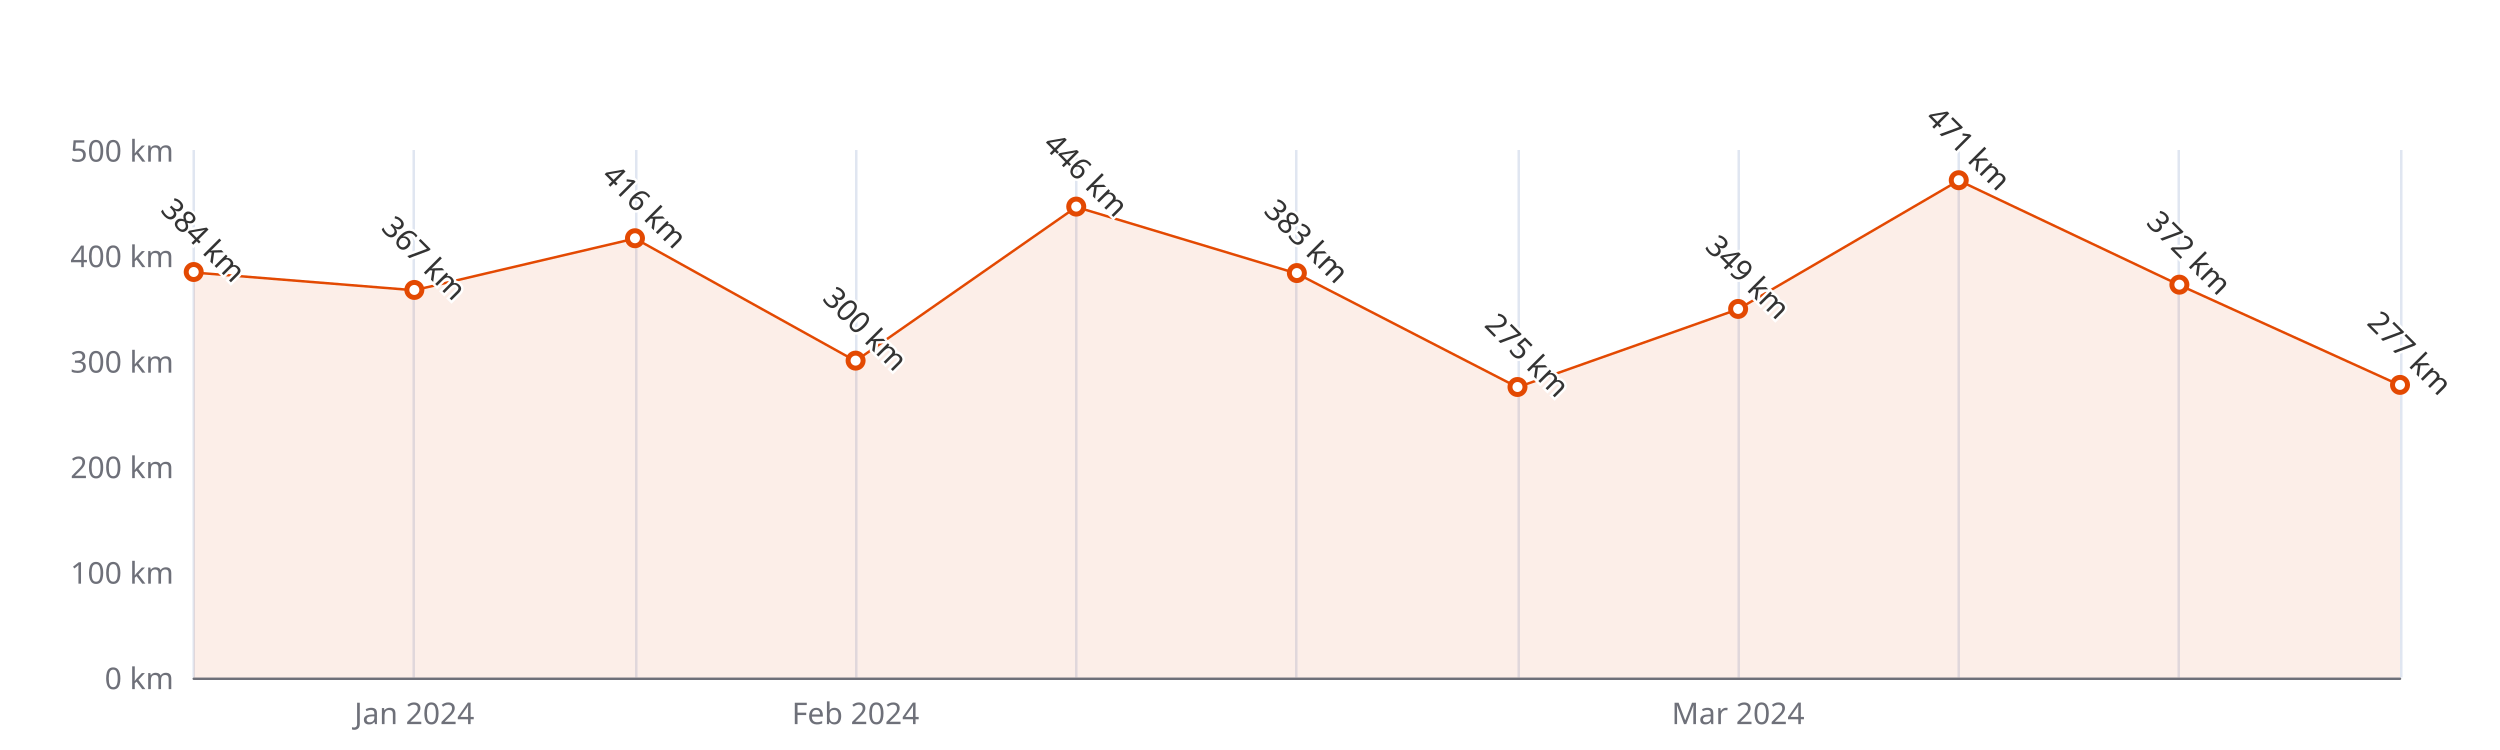
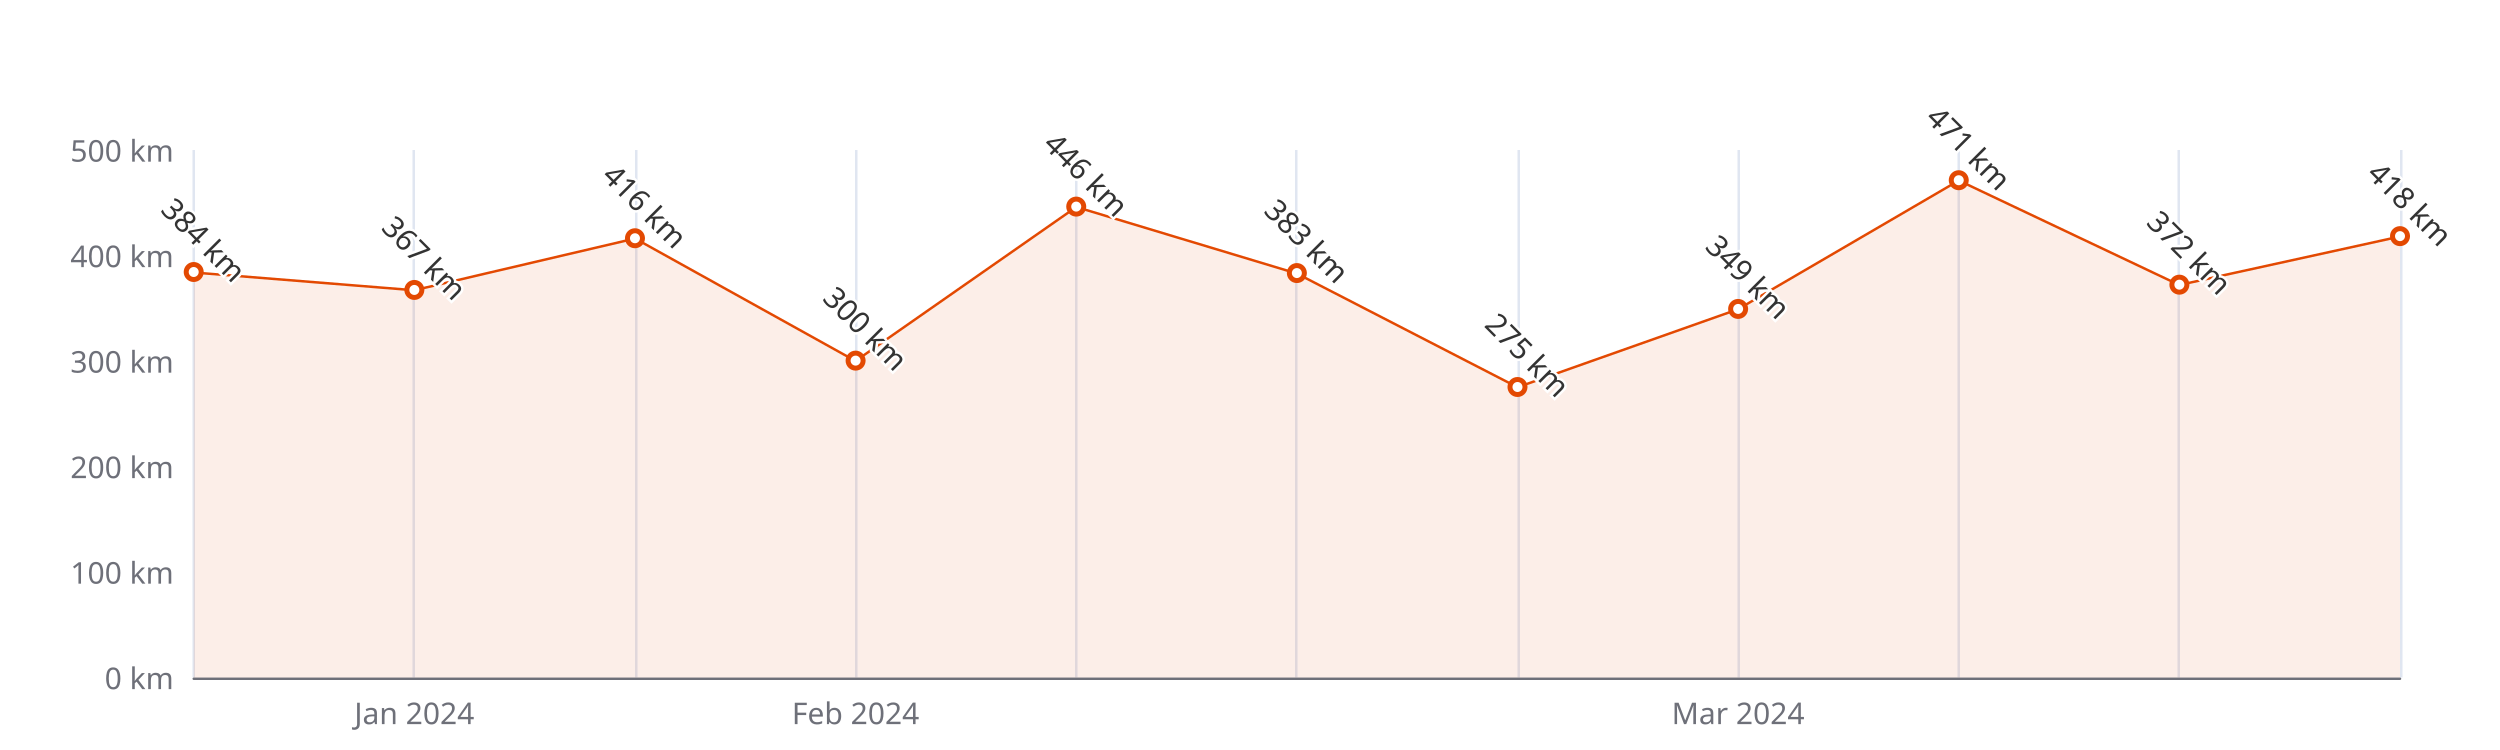
<svg xmlns="http://www.w3.org/2000/svg" width="1000" height="300" version="1.1" baseProfile="full" viewBox="0 0 1000 300">
  <rect width="1000" height="300" x="0" y="0" id="0" fill="#ffffff" />
  <path d="M77.5 60L77.5 271" fill="none" stroke="#E0E6F1" />
  <path d="M165.5 60L165.5 271" fill="none" stroke="#E0E6F1" />
  <path d="M254.5 60L254.5 271" fill="none" stroke="#E0E6F1" />
  <path d="M342.5 60L342.5 271" fill="none" stroke="#E0E6F1" />
  <path d="M430.5 60L430.5 271" fill="none" stroke="#E0E6F1" />
  <path d="M518.5 60L518.5 271" fill="none" stroke="#E0E6F1" />
  <path d="M607.5 60L607.5 271" fill="none" stroke="#E0E6F1" />
  <path d="M695.5 60L695.5 271" fill="none" stroke="#E0E6F1" />
  <path d="M783.5 60L783.5 271" fill="none" stroke="#E0E6F1" />
  <path d="M871.5 60L871.5 271" fill="none" stroke="#E0E6F1" />
  <path d="M960.5 60L960.5 271" fill="none" stroke="#E0E6F1" />
  <path d="M77.5 271.5L960 271.5" fill="none" stroke="#6E7079" stroke-linecap="round" />
  <text dominant-baseline="central" text-anchor="end" style="font-size:12px;font-family:sans-serif;" xml:space="preserve" transform="translate(69.48 271)" fill="#6E7079">0 km</text>
  <text dominant-baseline="central" text-anchor="end" style="font-size:12px;font-family:sans-serif;" xml:space="preserve" transform="translate(69.48 228.8)" fill="#6E7079">100 km</text>
  <text dominant-baseline="central" text-anchor="end" style="font-size:12px;font-family:sans-serif;" xml:space="preserve" transform="translate(69.48 186.6)" fill="#6E7079">200 km</text>
  <text dominant-baseline="central" text-anchor="end" style="font-size:12px;font-family:sans-serif;" xml:space="preserve" transform="translate(69.48 144.4)" fill="#6E7079">300 km</text>
  <text dominant-baseline="central" text-anchor="end" style="font-size:12px;font-family:sans-serif;" xml:space="preserve" transform="translate(69.48 102.2)" fill="#6E7079">400 km</text>
  <text dominant-baseline="central" text-anchor="end" style="font-size:12px;font-family:sans-serif;" xml:space="preserve" transform="translate(69.48 60)" fill="#6E7079">500 km</text>
  <text dominant-baseline="central" text-anchor="middle" style="font-size:12px;font-family:sans-serif;" xml:space="preserve" y="6" transform="translate(165.732 279)" fill="#6E7079">Jan 2024</text>
  <text dominant-baseline="central" text-anchor="middle" style="font-size:12px;font-family:sans-serif;" xml:space="preserve" y="6" transform="translate(342.236 279)" fill="#6E7079">Feb 2024</text>
  <text dominant-baseline="central" text-anchor="middle" style="font-size:12px;font-family:sans-serif;" xml:space="preserve" y="6" transform="translate(695.244 279)" fill="#6E7079">Mar 2024</text>
  <g clip-path="url(#zr5-c0)">
-     <path d="M77.5 109L165.7 116.1L254 95.4L342.2 144.4L430.5 82.8L518.7 109.4L607 154.9L695.2 123.7L783.5 72.2L871.7 114L960 154.1L960 271L871.7 271L783.5 271L695.2 271L607 271L518.7 271L430.5 271L342.2 271L254 271L165.7 271L77.5 271Z" fill="rgb(227,73,2)" fill-opacity="0.09" />
-     <path d="M77.5 109L165.7 116.1L254 95.4L342.2 144.4L430.5 82.8L518.7 109.4L607 154.9L695.2 123.7L783.5 72.2L871.7 114L960 154.1" fill="none" stroke="#E34902" stroke-linejoin="bevel" />
+     <path d="M77.5 109L165.7 116.1L254 95.4L342.2 144.4L430.5 82.8L518.7 109.4L607 154.9L695.2 123.7L783.5 72.2L871.7 114L960 94.6L960 271L871.7 271L783.5 271L695.2 271L607 271L518.7 271L430.5 271L342.2 271L254 271L165.7 271L77.5 271Z" fill="rgb(227,73,2)" fill-opacity="0.09" />
+     <path d="M77.5 109L165.7 116.1L254 95.4L342.2 144.4L430.5 82.8L518.7 109.4L607 154.9L695.2 123.7L783.5 72.2L871.7 114L960 94.6" fill="none" stroke="#E34902" stroke-linejoin="bevel" />
  </g>
  <path d="M1 0A1 1 0 1 1 1 -0.1A1 1 0 0 1 1 0" transform="matrix(3,0,0,3,77.48,108.952)" fill="#fff" stroke="#E34902" stroke-width="0.667" />
  <path d="M1 0A1 1 0 1 1 1 -0.1A1 1 0 0 1 1 0" transform="matrix(3,0,0,3,165.732,116.126)" fill="#fff" stroke="#E34902" stroke-width="0.667" />
  <path d="M1 0A1 1 0 1 1 1 -0.1A1 1 0 0 1 1 0" transform="matrix(3,0,0,3,253.984,95.448)" fill="#fff" stroke="#E34902" stroke-width="0.667" />
  <path d="M1 0A1 1 0 1 1 1 -0.1A1 1 0 0 1 1 0" transform="matrix(3,0,0,3,342.236,144.4)" fill="#fff" stroke="#E34902" stroke-width="0.667" />
  <path d="M1 0A1 1 0 1 1 1 -0.1A1 1 0 0 1 1 0" transform="matrix(3,0,0,3,430.488,82.788)" fill="#fff" stroke="#E34902" stroke-width="0.667" />
  <path d="M1 0A1 1 0 1 1 1 -0.1A1 1 0 0 1 1 0" transform="matrix(3,0,0,3,518.74,109.374)" fill="#fff" stroke="#E34902" stroke-width="0.667" />
  <path d="M1 0A1 1 0 1 1 1 -0.1A1 1 0 0 1 1 0" transform="matrix(3,0,0,3,606.992,154.95)" fill="#fff" stroke="#E34902" stroke-width="0.667" />
  <path d="M1 0A1 1 0 1 1 1 -0.1A1 1 0 0 1 1 0" transform="matrix(3,0,0,3,695.244,123.722)" fill="#fff" stroke="#E34902" stroke-width="0.667" />
  <path d="M1 0A1 1 0 1 1 1 -0.1A1 1 0 0 1 1 0" transform="matrix(3,0,0,3,783.496,72.238)" fill="#fff" stroke="#E34902" stroke-width="0.667" />
  <path d="M1 0A1 1 0 1 1 1 -0.1A1 1 0 0 1 1 0" transform="matrix(3,0,0,3,871.748,114.016)" fill="#fff" stroke="#E34902" stroke-width="0.667" />
-   <path d="M1 0A1 1 0 1 1 1 -0.1A1 1 0 0 1 1 0" transform="matrix(3,0,0,3,960,154.106)" fill="#fff" stroke="#E34902" stroke-width="0.667" />
+   <path d="M1 0A1 1 0 1 1 1 -0.1A1 1 0 0 1 1 0" transform="matrix(3,0,0,3,960,94.604)" fill="#fff" stroke="#E34902" stroke-width="0.667" />
  <text dominant-baseline="central" text-anchor="middle" style="font-size:12px;font-family:sans-serif;" xml:space="preserve" y="-6" transform="matrix(0.707,0.707,-0.707,0.707,77.48,99.952)" fill="#333" stroke="rgb(255,255,255)" stroke-width="2" paint-order="stroke" stroke-miterlimit="2">384 km</text>
  <text dominant-baseline="central" text-anchor="middle" style="font-size:12px;font-family:sans-serif;" xml:space="preserve" y="-6" transform="matrix(0.707,0.707,-0.707,0.707,165.732,107.126)" fill="#333" stroke="rgb(255,255,255)" stroke-width="2" paint-order="stroke" stroke-miterlimit="2">367 km</text>
  <text dominant-baseline="central" text-anchor="middle" style="font-size:12px;font-family:sans-serif;" xml:space="preserve" y="-6" transform="matrix(0.707,0.707,-0.707,0.707,253.984,86.448)" fill="#333" stroke="rgb(255,255,255)" stroke-width="2" paint-order="stroke" stroke-miterlimit="2">416 km</text>
  <text dominant-baseline="central" text-anchor="middle" style="font-size:12px;font-family:sans-serif;" xml:space="preserve" y="-6" transform="matrix(0.707,0.707,-0.707,0.707,342.236,135.4)" fill="#333" stroke="rgb(255,255,255)" stroke-width="2" paint-order="stroke" stroke-miterlimit="2">300 km</text>
  <text dominant-baseline="central" text-anchor="middle" style="font-size:12px;font-family:sans-serif;" xml:space="preserve" y="-6" transform="matrix(0.707,0.707,-0.707,0.707,430.488,73.788)" fill="#333" stroke="rgb(255,255,255)" stroke-width="2" paint-order="stroke" stroke-miterlimit="2">446 km</text>
  <text dominant-baseline="central" text-anchor="middle" style="font-size:12px;font-family:sans-serif;" xml:space="preserve" y="-6" transform="matrix(0.707,0.707,-0.707,0.707,518.74,100.374)" fill="#333" stroke="rgb(255,255,255)" stroke-width="2" paint-order="stroke" stroke-miterlimit="2">383 km</text>
  <text dominant-baseline="central" text-anchor="middle" style="font-size:12px;font-family:sans-serif;" xml:space="preserve" y="-6" transform="matrix(0.707,0.707,-0.707,0.707,606.992,145.95)" fill="#333" stroke="rgb(255,255,255)" stroke-width="2" paint-order="stroke" stroke-miterlimit="2">275 km</text>
  <text dominant-baseline="central" text-anchor="middle" style="font-size:12px;font-family:sans-serif;" xml:space="preserve" y="-6" transform="matrix(0.707,0.707,-0.707,0.707,695.244,114.722)" fill="#333" stroke="rgb(255,255,255)" stroke-width="2" paint-order="stroke" stroke-miterlimit="2">349 km</text>
  <text dominant-baseline="central" text-anchor="middle" style="font-size:12px;font-family:sans-serif;" xml:space="preserve" y="-6" transform="matrix(0.707,0.707,-0.707,0.707,783.496,63.238)" fill="#333" stroke="rgb(255,255,255)" stroke-width="2" paint-order="stroke" stroke-miterlimit="2">471 km</text>
  <text dominant-baseline="central" text-anchor="middle" style="font-size:12px;font-family:sans-serif;" xml:space="preserve" y="-6" transform="matrix(0.707,0.707,-0.707,0.707,871.748,105.016)" fill="#333" stroke="rgb(255,255,255)" stroke-width="2" paint-order="stroke" stroke-miterlimit="2">372 km</text>
-   <text dominant-baseline="central" text-anchor="middle" style="font-size:12px;font-family:sans-serif;" xml:space="preserve" y="-6" transform="matrix(0.707,0.707,-0.707,0.707,960,145.106)" fill="#333" stroke="rgb(255,255,255)" stroke-width="2" paint-order="stroke" stroke-miterlimit="2">277 km</text>
+   <text dominant-baseline="central" text-anchor="middle" style="font-size:12px;font-family:sans-serif;" xml:space="preserve" y="-6" transform="matrix(0.707,0.707,-0.707,0.707,960,85.604)" fill="#333" stroke="rgb(255,255,255)" stroke-width="2" paint-order="stroke" stroke-miterlimit="2">418 km</text>
  <defs>
    <clipPath id="zr5-c0">
      <path d="M76 59.5l884 0l0 212l-884 0Z" fill="#000" />
    </clipPath>
  </defs>
</svg>
